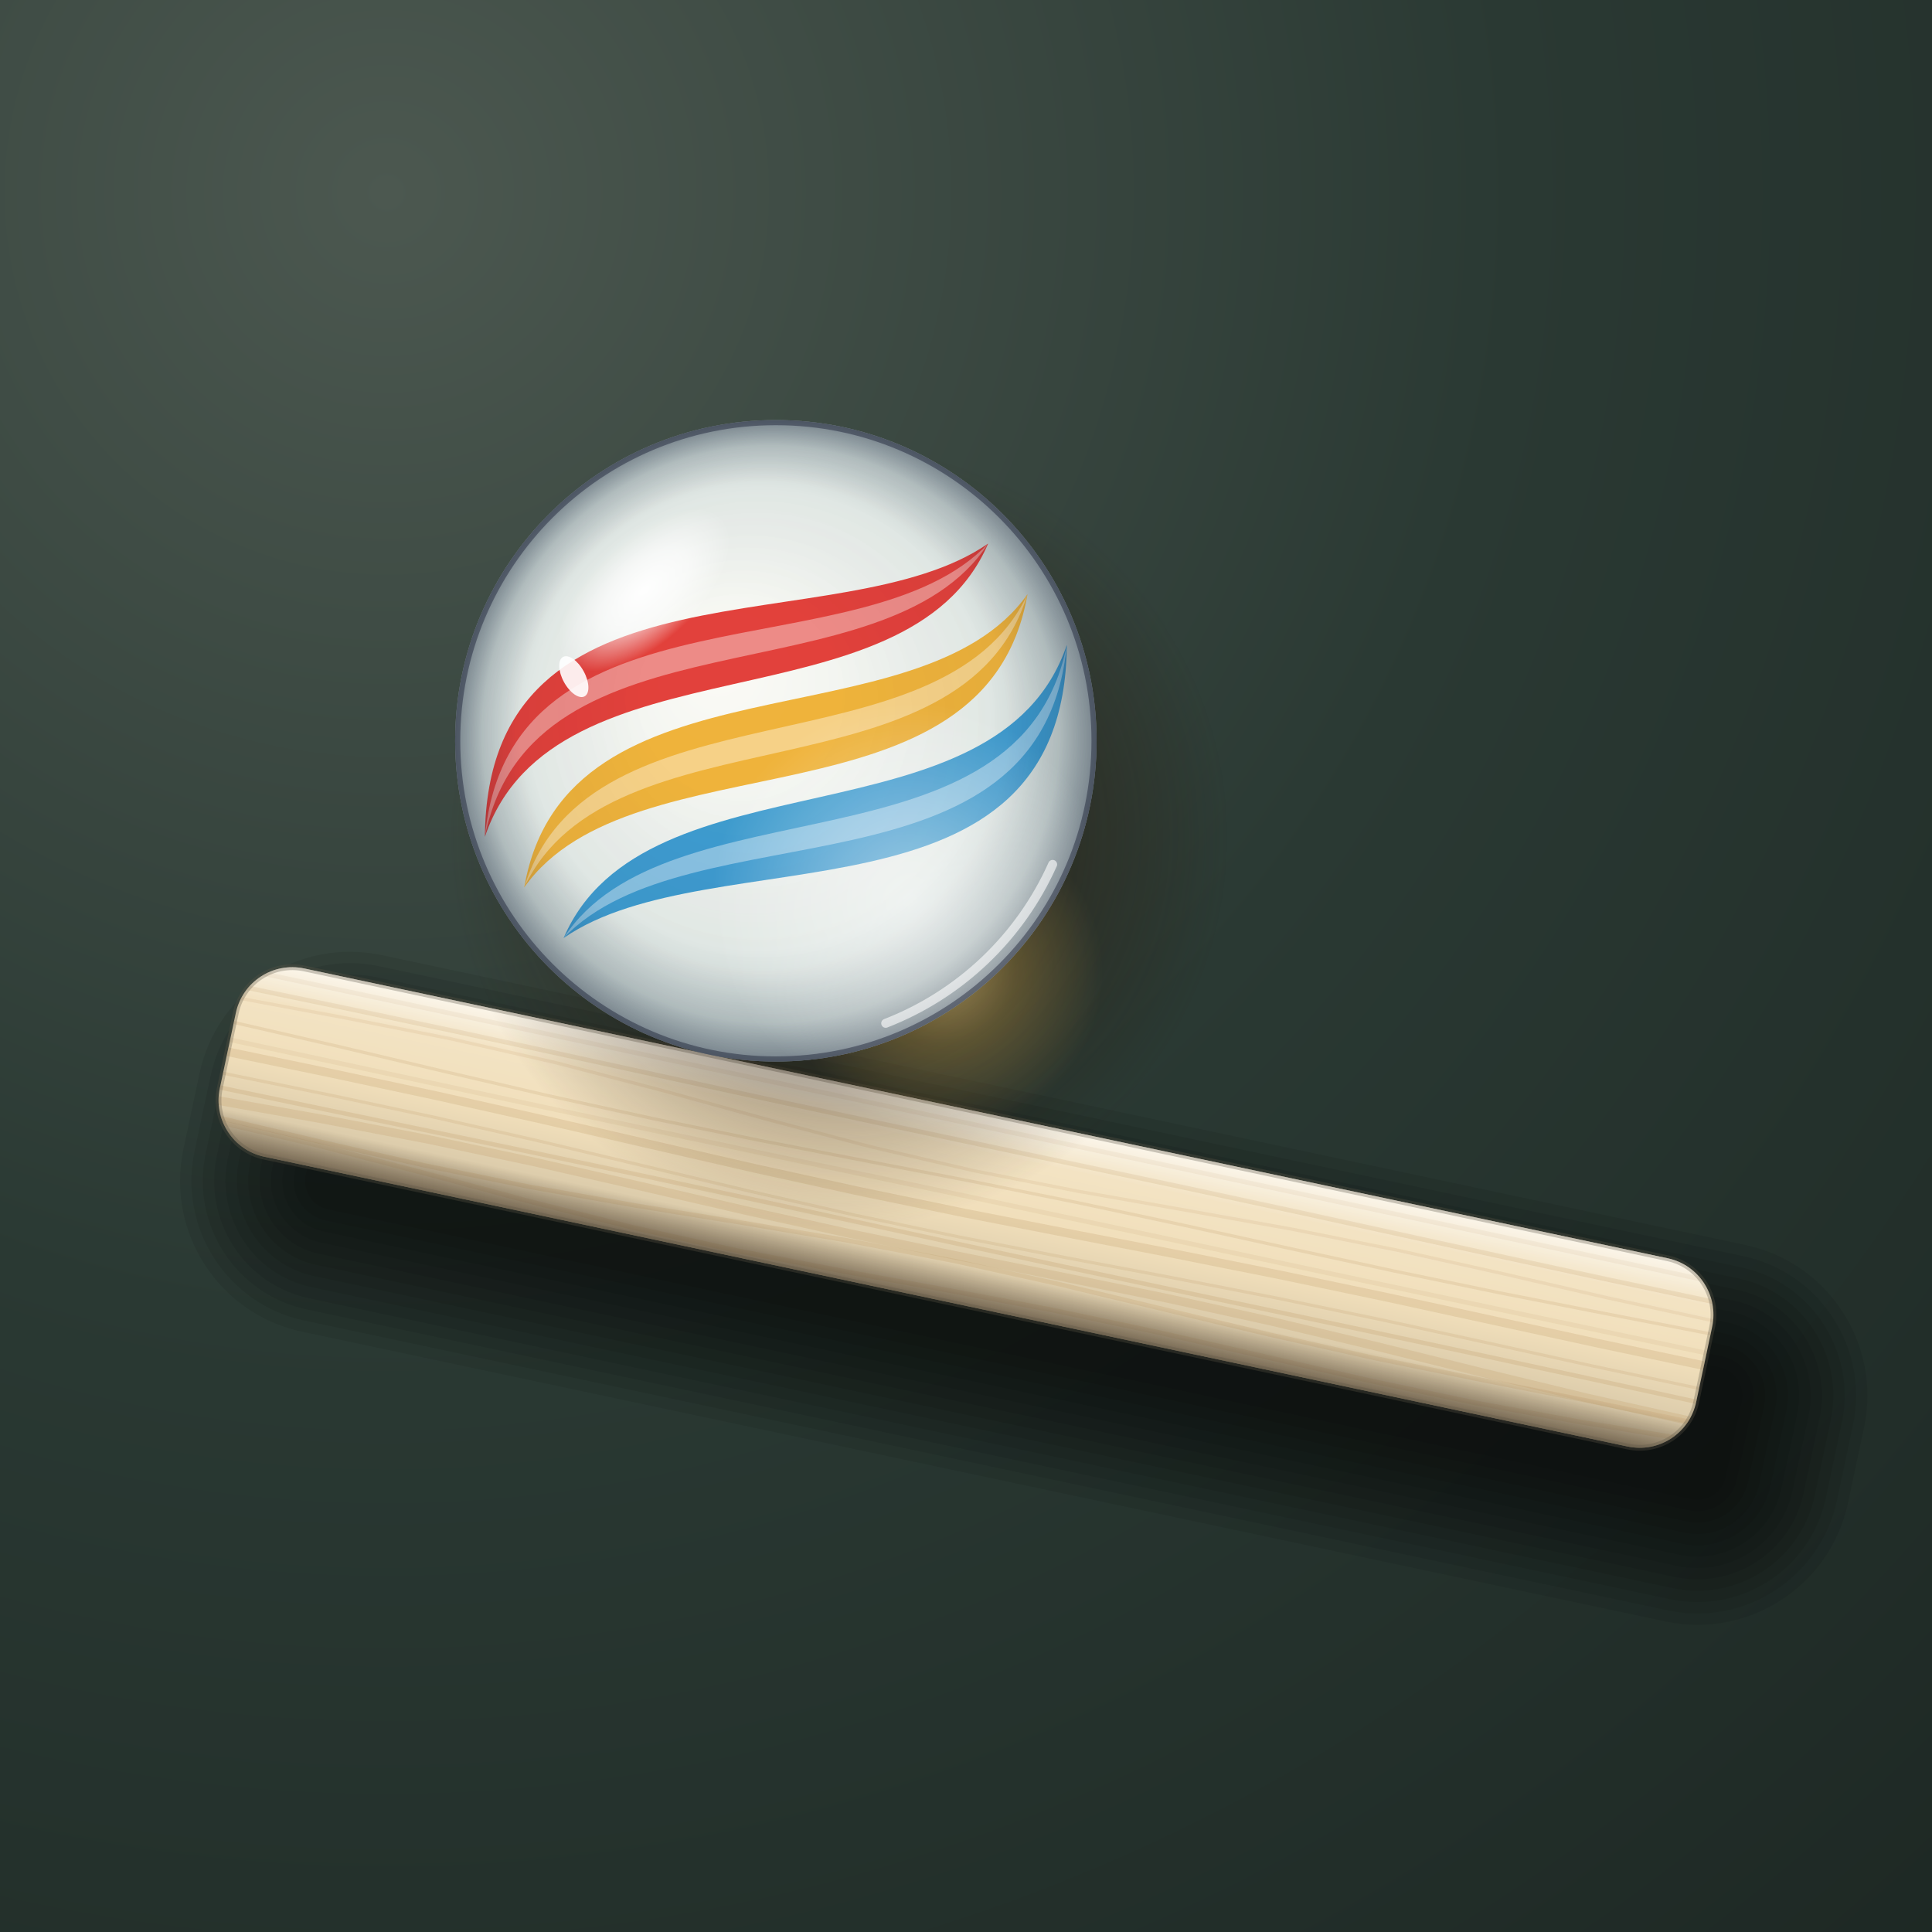
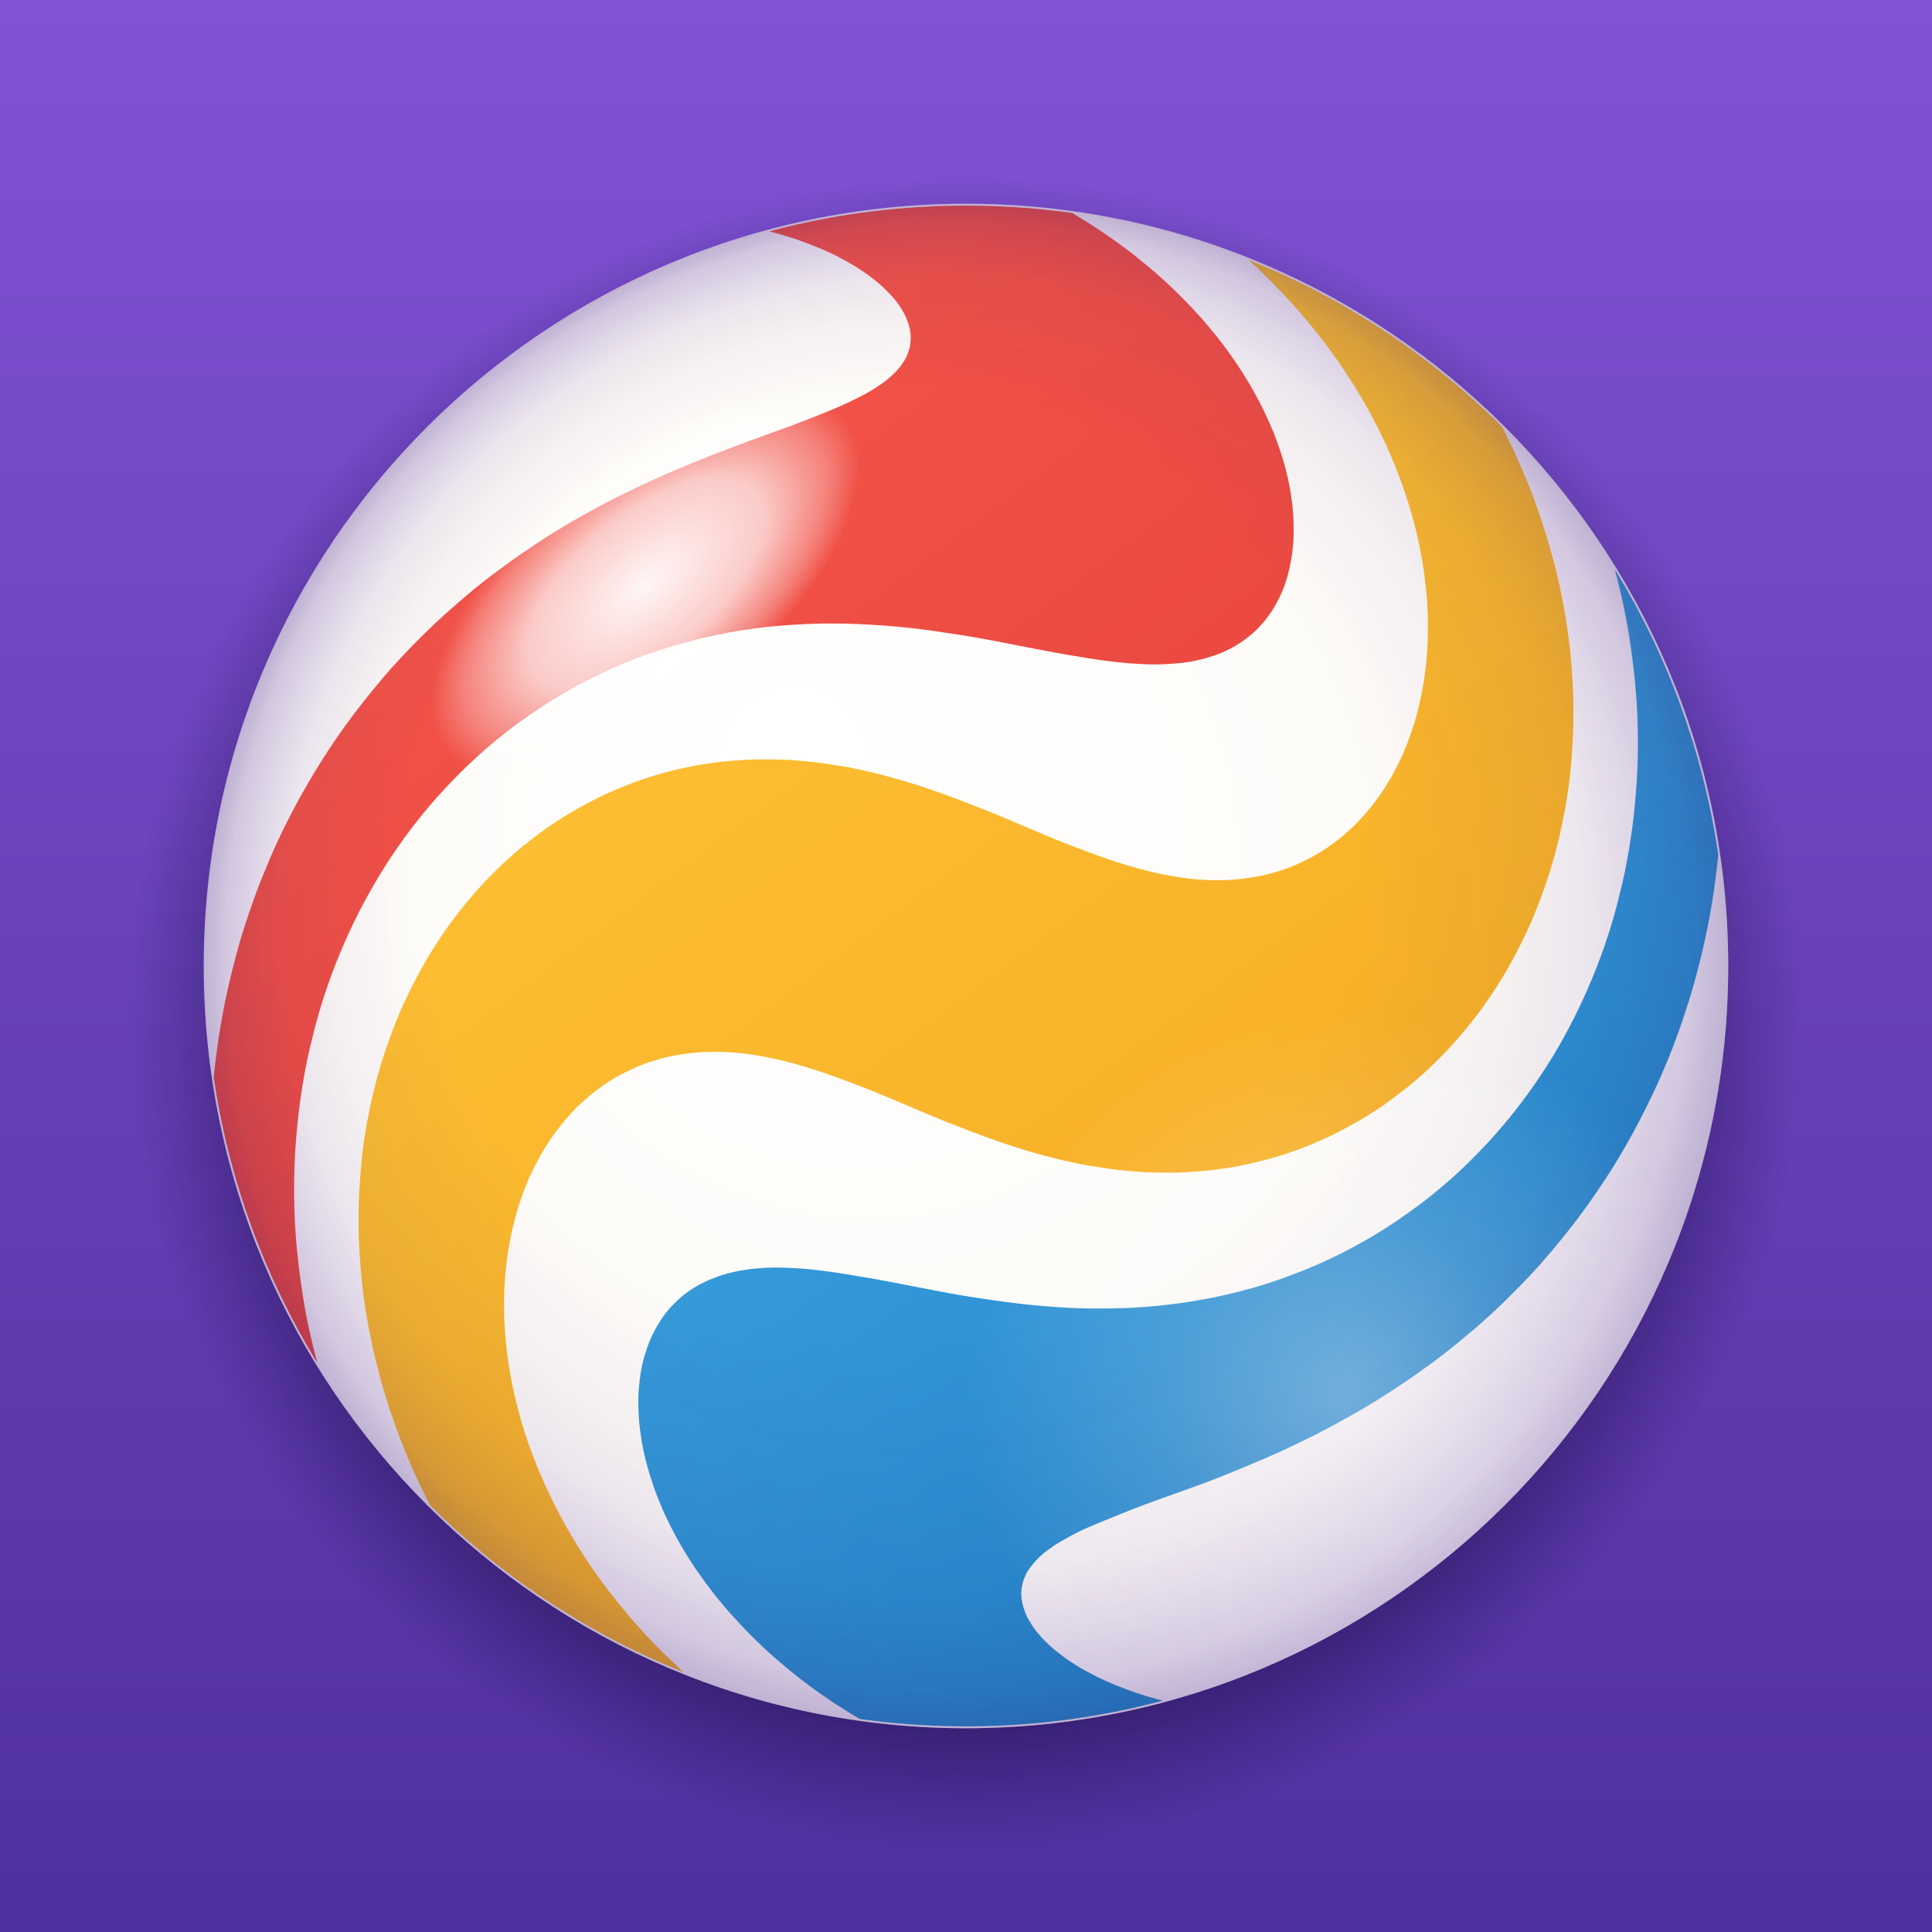
- <svg xmlns="http://www.w3.org/2000/svg" viewBox="0 0 1024 1024" width="1024" height="1024" role="img" aria-label="App-Icon">
+ <svg xmlns="http://www.w3.org/2000/svg" viewBox="0 0 1024 1024" width="1024" height="1024">
  <defs>
-     <radialGradient id="iphwand" gradientUnits="userSpaceOnUse" cx="205" cy="102" r="1330">
-       <stop offset="0" stop-color="#4C5850" />
-       <stop offset="0.45" stop-color="#2A3933" />
-       <stop offset="1" stop-color="#1C2622" />
+     <linearGradient id="grund" gradientUnits="userSpaceOnUse" x1="0" y1="0" x2="0" y2="1024">
+       <stop offset="0" stop-color="#8153D6" stop-opacity="1" />
+       <stop offset="1" stop-color="#50309F" stop-opacity="1" />
+     </linearGradient>
+     <radialGradient id="schatten" gradientUnits="userSpaceOnUse" cx="512" cy="538" r="444.4" fx="512" fy="538">
+       <stop offset="0" stop-color="#1B0B42" stop-opacity="0.5" />
+       <stop offset="0.84" stop-color="#1B0B42" stop-opacity="0.5" />
+       <stop offset="0.93" stop-color="#1B0B42" stop-opacity="0.2" />
+       <stop offset="1" stop-color="#1B0B42" stop-opacity="0" />
    </radialGradient>
-     <linearGradient id="iphpholz" gradientUnits="userSpaceOnUse" x1="0" y1="-51" x2="0" y2="51">
-       <stop offset="0" stop-color="#F4E6C9" />
-       <stop offset="0.5" stop-color="#F1DFBB" />
-       <stop offset="1" stop-color="#CFC0A1" />
+     <radialGradient id="kugel" gradientUnits="userSpaceOnUse" cx="512" cy="512" r="404" fx="411" fy="390.8">
+       <stop offset="0" stop-color="#FFFFFF" stop-opacity="1" />
+       <stop offset="0.78" stop-color="#FEFBF7" stop-opacity="1" />
+       <stop offset="1" stop-color="#F3EBF8" stop-opacity="1" />
+     </radialGradient>
+     <linearGradient id="rot" gradientUnits="userSpaceOnUse" x1="-242.4" y1="-323.2" x2="242.4" y2="323.2">
+       <stop offset="0" stop-color="#F4564B" stop-opacity="1" />
+       <stop offset="1" stop-color="#E13A34" stop-opacity="1" />
    </linearGradient>
-     <linearGradient id="iphphell" gradientUnits="userSpaceOnUse" x1="0" y1="-51" x2="0" y2="-30.6">
-       <stop offset="0" stop-color="#FFFFFF" stop-opacity="0.62" />
-       <stop offset="1" stop-color="#FFFFFF" stop-opacity="0" />
+     <clipPath id="rund-rot">
+       <circle cx="512" cy="512" r="403" />
+     </clipPath>
+     <linearGradient id="gelb" gradientUnits="userSpaceOnUse" x1="-242.4" y1="-323.2" x2="242.4" y2="323.2">
+       <stop offset="0" stop-color="#FFC53A" stop-opacity="1" />
+       <stop offset="1" stop-color="#F4A91F" stop-opacity="1" />
    </linearGradient>
-     <linearGradient id="iphptief" gradientUnits="userSpaceOnUse" x1="0" y1="30.6" x2="0" y2="51">
-       <stop offset="0" stop-color="#221408" stop-opacity="0" />
-       <stop offset="1" stop-color="#221408" stop-opacity="0.5" />
+     <clipPath id="rund-gelb">
+       <circle cx="512" cy="512" r="403" />
+     </clipPath>
+     <linearGradient id="blau" gradientUnits="userSpaceOnUse" x1="-242.4" y1="-323.2" x2="242.4" y2="323.2">
+       <stop offset="0" stop-color="#4FB2EA" stop-opacity="1" />
+       <stop offset="1" stop-color="#2287CC" stop-opacity="1" />
    </linearGradient>
-     <clipPath id="iphpplatte">
-       <rect x="-400" y="-51" width="800" height="102" rx="30.6" />
+     <clipPath id="rund-blau">
+       <circle cx="512" cy="512" r="403" />
    </clipPath>
-     <radialGradient id="iphmglas" gradientUnits="userSpaceOnUse" cx="0" cy="0" r="170" fx="-34" fy="-42.5">
-       <stop offset="0" stop-color="#FCFBF6" />
-       <stop offset="0.72" stop-color="#E8EEEA" />
-       <stop offset="1" stop-color="#BCCCCA" />
+     <radialGradient id="form" gradientUnits="userSpaceOnUse" cx="512" cy="512" r="404" fx="398.9" fy="374.6">
+       <stop offset="0" stop-color="#2E0F6B" stop-opacity="0" />
+       <stop offset="0.62" stop-color="#2E0F6B" stop-opacity="0" />
+       <stop offset="0.86" stop-color="#2E0F6B" stop-opacity="0.07" />
+       <stop offset="0.96" stop-color="#2E0F6B" stop-opacity="0.17" />
+       <stop offset="1" stop-color="#2E0F6B" stop-opacity="0.26" />
    </radialGradient>
-     <radialGradient id="iphmtiefe" gradientUnits="userSpaceOnUse" cx="0" cy="0" r="170" fx="-27.2" fy="-34">
-       <stop offset="0.3" stop-color="#0C122B" stop-opacity="0" />
-       <stop offset="0.76" stop-color="#0C122B" stop-opacity="0.04" />
-       <stop offset="0.9" stop-color="#0C122B" stop-opacity="0.15" />
-       <stop offset="1" stop-color="#0C122B" stop-opacity="0.39" />
-     </radialGradient>
-     <radialGradient id="iphmdurch" gradientUnits="userSpaceOnUse" cx="71.4" cy="85" r="105.4">
-       <stop offset="0" stop-color="#FFFFFF" stop-opacity="0.5" />
+     <radialGradient id="durch" gradientUnits="userSpaceOnUse" cx="714" cy="738.2" r="202" fx="714" fy="738.2">
+       <stop offset="0" stop-color="#FFFFFF" stop-opacity="0.34" />
+       <stop offset="0.5" stop-color="#FFFFFF" stop-opacity="0.14" />
      <stop offset="1" stop-color="#FFFFFF" stop-opacity="0" />
    </radialGradient>
-     <radialGradient id="iphmfenster" gradientUnits="userSpaceOnUse" cx="0" cy="0" r="56.1">
-       <stop offset="0" stop-color="#FFFFFF" stop-opacity="0.96" />
-       <stop offset="0.5" stop-color="#FFFFFF" stop-opacity="0.62" />
+     <radialGradient id="fenster" gradientUnits="userSpaceOnUse" cx="0" cy="0" r="137.4" fx="0" fy="0">
+       <stop offset="0" stop-color="#FFFFFF" stop-opacity="0.95" />
+       <stop offset="0.55" stop-color="#FFFFFF" stop-opacity="0.7" />
+       <stop offset="0.85" stop-color="#FFFFFF" stop-opacity="0.28" />
      <stop offset="1" stop-color="#FFFFFF" stop-opacity="0" />
    </radialGradient>
-     <clipPath id="iphmrund">
-       <circle r="170" />
-     </clipPath>
-     <radialGradient id="iphmschatten" gradientUnits="userSpaceOnUse" cx="445.23" cy="443.64" r="207.4">
-       <stop offset="0" stop-color="#281A0C" stop-opacity="0.5" />
-       <stop offset="0.45" stop-color="#281A0C" stop-opacity="0.5" />
-       <stop offset="1" stop-color="#281A0C" stop-opacity="0" />
-     </radialGradient>
-     <radialGradient id="iphmfleck" gradientUnits="userSpaceOnUse" cx="499.63" cy="515.04" r="85">
-       <stop offset="0" stop-color="#F4CC7B" stop-opacity="0.55" />
-       <stop offset="0.45" stop-color="#EEB034" stop-opacity="0.25" />
-       <stop offset="1" stop-color="#EEB034" stop-opacity="0" />
-     </radialGradient>
  </defs>
-   <rect width="1024" height="1024" fill="url(#iphwand)" />
-   <g transform="translate(542.6 682.84) rotate(12)">
-     <rect x="-384.7" y="-35.7" width="769.4" height="71.4" rx="15.3" fill="#060A08" fill-opacity="0.08" />
-     <rect x="-390.73" y="-41.73" width="781.45" height="83.45" rx="21.33" fill="#060A08" fill-opacity="0.08" />
-     <rect x="-396.75" y="-47.75" width="793.51" height="95.51" rx="27.35" fill="#060A08" fill-opacity="0.08" />
-     <rect x="-402.78" y="-53.78" width="805.56" height="107.56" rx="33.38" fill="#060A08" fill-opacity="0.08" />
-     <rect x="-408.81" y="-59.81" width="817.62" height="119.62" rx="39.41" fill="#060A08" fill-opacity="0.08" />
-     <rect x="-414.84" y="-65.84" width="829.67" height="131.67" rx="45.44" fill="#060A08" fill-opacity="0.08" />
-     <rect x="-420.86" y="-71.86" width="841.73" height="143.73" rx="51.46" fill="#060A08" fill-opacity="0.08" />
-     <rect x="-426.89" y="-77.89" width="853.78" height="155.78" rx="57.49" fill="#060A08" fill-opacity="0.08" />
-     <rect x="-432.92" y="-83.92" width="865.84" height="167.84" rx="63.52" fill="#060A08" fill-opacity="0.08" />
-     <rect x="-438.95" y="-89.95" width="877.89" height="179.89" rx="69.55" fill="#060A08" fill-opacity="0.08" />
-     <rect x="-444.97" y="-95.97" width="889.95" height="191.95" rx="75.57" fill="#060A08" fill-opacity="0.08" />
-     <rect x="-451" y="-102" width="902" height="204" rx="81.6" fill="#060A08" fill-opacity="0.08" />
+   <rect width="1024" height="1024" fill="url(#grund)" />
+   <circle cx="512" cy="538" r="444.4" fill="url(#schatten)" />
+   <circle cx="512" cy="512" r="404" fill="url(#kugel)" />
+   <g clip-path="url(#rund-rot)">
+     <path transform="translate(512 512)" d="M-16.5 -409.7C-25.1 -409.4 -33.8 -408.8 -42.4 -407.9C-50.9 -407 -59.3 -405.8 -67.7 -404.4C-76.4 -403 -85 -401.3 -93.6 -399.2C-101.8 -397.3 -109.9 -394.8 -118.1 -392.7C-113.9 -391.7 -109.6 -390.8 -105.4 -389.7C-102 -388.8 -98.7 -387.9 -95.4 -386.9C-92 -385.9 -88.7 -384.8 -85.4 -383.5C-82.2 -382.3 -79 -381.1 -75.8 -379.7C-72.9 -378.4 -70 -377.1 -67.2 -375.6C-64.4 -374.1 -61.6 -372.6 -58.8 -370.9C-56.4 -369.4 -54.1 -367.8 -51.8 -366.2C-49.5 -364.5 -47.3 -362.7 -45.2 -360.9C-43.3 -359.2 -41.5 -357.4 -39.8 -355.6C-38.1 -353.7 -36.5 -351.8 -35.1 -349.7C-33.9 -347.8 -32.7 -345.9 -31.8 -343.8C-31.1 -342.1 -30.4 -340.3 -30 -338.5C-29.6 -336.8 -29.3 -335 -29.3 -333.2C-29.3 -331.4 -29.5 -329.6 -29.8 -327.9C-30.3 -326.1 -30.9 -324.3 -31.7 -322.6C-32.6 -320.9 -33.6 -319.4 -34.7 -317.9C-36.2 -316 -37.9 -314.2 -39.7 -312.6C-41.6 -310.9 -43.6 -309.3 -45.7 -307.9C-48.2 -306.2 -50.8 -304.6 -53.4 -303.2C-56.5 -301.5 -59.6 -300 -62.8 -298.5C-68.8 -295.6 -74.9 -293.3 -81.1 -290.8C-95.3 -285.1 -109.9 -280.3 -124.2 -274.8C-131.1 -272.2 -138 -269.5 -144.8 -266.7C-151.9 -263.8 -159 -260.8 -166 -257.6C-172.5 -254.6 -179 -251.5 -185.4 -248.3C-191 -245.5 -196.5 -242.5 -201.9 -239.5C-207.3 -236.5 -212.6 -233.4 -217.8 -230.2C-223 -227 -228.1 -223.7 -233.1 -220.2C-237.9 -217 -242.6 -213.6 -247.2 -210.2C-253.3 -205.7 -259.2 -201.1 -264.9 -196.2C-270.5 -191.5 -276 -186.6 -281.4 -181.6C-286.8 -176.5 -292.1 -171.2 -297.3 -165.7C-302.3 -160.5 -307.1 -155.1 -311.7 -149.5C-316.5 -143.8 -321.1 -138 -325.5 -132.1C-329.8 -126.3 -334 -120.4 -337.9 -114.4C-342 -108.2 -345.9 -101.8 -349.6 -95.4C-353.3 -89 -356.8 -82.5 -360.1 -75.9C-363.3 -69.6 -366.3 -63.1 -369.1 -56.5C-371.8 -50.2 -374.4 -43.8 -376.8 -37.3C-379.2 -30.6 -381.5 -23.9 -383.6 -17.1C-385.7 -10.3 -387.5 -3.4 -389.2 3.5C-391 10.5 -392.5 17.6 -393.8 24.7C-395.2 31.7 -396.3 38.8 -397.2 45.9C-398.2 53.2 -398.9 60.4 -399.5 67.7C-400 74.6 -401.1 81.5 -400.4 88.3C-399.8 94.7 -397.5 100.9 -395.8 107.1C-394.1 113.5 -392.2 119.7 -390.2 126C-388.2 132.3 -386 138.6 -383.6 144.8C-381.3 151 -378.8 157.2 -376.2 163.2C-373.5 169.3 -370.7 175.4 -367.8 181.3C-364.9 187.3 -361.8 193.2 -358.5 199C-355.3 204.7 -352 210.4 -348.5 216C-345.1 221.5 -341.4 226.9 -337.9 232.3C-337.8 232.2 -337.6 232.1 -337.5 231.9C-339 227 -340.6 222.2 -342 217.2C-343.3 212.5 -344.6 207.8 -345.7 203.1C-347.5 195.9 -349.1 188.6 -350.4 181.3C-351.8 173.5 -352.9 165.7 -353.8 157.8C-354.8 149.7 -355.4 141.7 -355.8 133.6C-356.1 125.6 -356.2 117.5 -356 109.5C-355.8 101.4 -355.3 93.4 -354.5 85.4C-353.8 77.5 -352.7 69.6 -351.4 61.8C-350.1 53.9 -348.5 46 -346.5 38.3C-344.7 30.7 -342.6 23.3 -340.2 15.9C-337.7 8.3 -335 0.9 -331.9 -6.5C-328.9 -13.8 -325.6 -21 -322 -28.1C-318.5 -34.9 -314.8 -41.6 -310.8 -48.2C-306.8 -54.8 -302.5 -61.3 -297.9 -67.6C-293.5 -73.7 -288.8 -79.6 -283.9 -85.4C-279 -91.1 -273.8 -96.7 -268.4 -102.1C-263.2 -107.3 -257.7 -112.4 -252.1 -117.1C-247.6 -120.9 -243.1 -124.5 -238.4 -128C-233.6 -131.5 -228.7 -134.9 -223.7 -138.1C-218.8 -141.3 -213.7 -144.3 -208.6 -147.2C-203.5 -150 -198.3 -152.6 -193.1 -155.1C-187.7 -157.7 -182.2 -160.1 -176.6 -162.3C-171.2 -164.4 -165.7 -166.3 -160.1 -168.1C-154.5 -169.9 -148.8 -171.5 -143.1 -173C-137.4 -174.4 -131.7 -175.6 -126 -176.7C-119.5 -177.9 -113.1 -178.8 -106.6 -179.6C-100.1 -180.3 -93.6 -180.8 -87.1 -181.1C-80.5 -181.5 -73.8 -181.6 -67.1 -181.5C-60 -181.4 -53 -181.1 -45.9 -180.6C-39.6 -180.2 -33.3 -179.6 -27.1 -178.9C-20.2 -178.1 -13.3 -177 -6.5 -176C14 -173 34.3 -168.2 54.7 -164.8C60.8 -163.8 66.9 -162.7 73 -161.9C79.3 -161.1 85.5 -160.4 91.8 -160.1C97.1 -159.8 102.4 -159.7 107.7 -160.1C111.1 -160.3 114.4 -160.6 117.7 -161.1C120.9 -161.6 124.1 -162.3 127.2 -163.2C130 -164 132.7 -164.9 135.4 -166C138 -167.1 140.6 -168.4 143.1 -169.9C145.5 -171.3 147.9 -173 150.1 -174.8C152.2 -176.5 154.2 -178.3 156 -180.3C157.9 -182.4 159.7 -184.6 161.3 -187C162.9 -189.3 164.3 -191.7 165.6 -194.3C166.8 -196.6 167.8 -198.9 168.7 -201.3C169.6 -203.8 170.4 -206.4 171 -209C171.7 -211.7 172.2 -214.5 172.7 -217.2C173.1 -220.2 173.4 -223.1 173.6 -226.1C173.7 -229 173.7 -231.9 173.6 -234.9C173.6 -238 173.3 -241.2 173 -244.3C172.6 -247.5 172.1 -250.6 171.6 -253.7C171 -256.9 170.3 -260 169.5 -263.1C168.6 -266.4 167.7 -269.7 166.6 -272.9C165.5 -276.2 164.3 -279.4 163.1 -282.6C161.8 -285.8 160.4 -288.9 158.9 -292.1C157.4 -295.4 155.7 -298.7 153.9 -302C152.2 -305.2 150.4 -308.3 148.5 -311.4C146.5 -314.6 144.5 -317.7 142.4 -320.8C140.2 -324 137.9 -327.2 135.5 -330.3C133.2 -333.3 130.9 -336.2 128.4 -339.1C125.6 -342.5 122.6 -345.8 119.5 -349.1C116.5 -352.3 113.3 -355.5 110.1 -358.6C106.8 -361.8 103.4 -364.9 99.9 -367.9C96.3 -371 92.6 -374 88.9 -377C85.2 -379.8 81.5 -382.6 77.7 -385.3C73.8 -388 69.9 -390.7 65.9 -393.2C61.7 -395.9 57.5 -398.4 53.3 -400.9C49 -403.3 45 -406.6 40.3 -408C36.4 -409.1 32.3 -408.8 28.3 -409.1C23.2 -409.5 18.1 -409.7 13 -409.9C8 -410 3.1 -410.1 -1.8 -410.1C-6.7 -410 -11.6 -409.9 -16.5 -409.7Z" fill="url(#rot)" />
  </g>
-   <g transform="translate(512 640) rotate(12)">
-     <rect x="-400" y="-51" width="800" height="102" rx="30.6" fill="url(#iphpholz)" />
-     <g clip-path="url(#iphpplatte)">
-       <path d="M-400 -43.82L-342.86 -43.84L-285.71 -43.83L-228.57 -43.81L-171.43 -43.8L-114.29 -43.81L-57.14 -43.86L0 -43.92L57.14 -43.97L114.29 -43.99L171.43 -43.97L228.57 -43.92L285.71 -43.88L342.86 -43.85L400 -43.85" fill="none" stroke="#C29F6E" stroke-opacity="0.21" stroke-width="2.47" stroke-linecap="round" />
-       <path d="M-400 -34.71L-342.86 -35.01L-285.71 -35.07L-228.57 -34.89L-171.43 -34.58L-114.29 -34.32L-57.14 -34.21L0 -34.26L57.14 -34.37L114.29 -34.39L171.43 -34.22L228.57 -33.9L285.71 -33.56L342.86 -33.39L400 -33.46" fill="none" stroke="#C29F6E" stroke-opacity="0.23" stroke-width="2.45" stroke-linecap="round" />
-       <path d="M-400 -28.43L-342.86 -29.89L-285.71 -30.7L-228.57 -29.86L-171.43 -27.27L-114.29 -23.85L-57.14 -21.02L0 -19.93L57.14 -20.79L114.29 -22.82L171.43 -24.69L228.57 -25.41L285.71 -24.86L342.86 -23.85L400 -23.6" fill="none" stroke="#C29F6E" stroke-opacity="0.15" stroke-width="1.75" stroke-linecap="round" />
-       <path d="M-400 -15.27L-342.86 -14.33L-285.71 -13.04L-228.57 -11.95L-171.43 -11.58L-114.29 -12.07L-57.14 -13.13L0 -14.21L57.14 -14.82L114.29 -14.81L171.43 -14.45L228.57 -14.24L285.71 -14.56L342.86 -15.45L400 -16.53" fill="none" stroke="#C29F6E" stroke-opacity="0.21" stroke-width="1.69" stroke-linecap="round" />
-       <path d="M-400 -5.87L-342.86 -5.76L-285.71 -5.63L-228.57 -5.54L-171.43 -5.55L-114.29 -5.66L-57.14 -5.81L0 -5.93L57.14 -5.99L114.29 -5.97L171.43 -5.92L228.57 -5.9L285.71 -5.94L342.86 -6.03L400 -6.12" fill="none" stroke="#C29F6E" stroke-opacity="0.13" stroke-width="2.47" stroke-linecap="round" />
-       <path d="M-400 0.63L-342.86 0.34L-285.71 0.42L-228.57 1.05L-171.43 2.06L-114.29 2.99L-57.14 3.38L0 3.03L57.14 2.09L114.29 1.04L171.43 0.33L228.57 0.18L285.71 0.46L342.86 0.75L400 0.67" fill="none" stroke="#C29F6E" stroke-opacity="0.26" stroke-width="4.59" stroke-linecap="round" />
-       <path d="M-400 12.26L-342.86 11.8L-285.71 11.8L-228.57 12.57L-171.43 13.95L-114.29 15.38L-57.14 16.19L0 16.02L57.14 15L114.29 13.68L171.43 12.7L228.57 12.42L285.71 12.72L342.86 13.11L400 13.03" fill="none" stroke="#C29F6E" stroke-opacity="0.21" stroke-width="1.65" stroke-linecap="round" />
-       <path d="M-400 19.98L-342.86 19.77L-285.71 19.48L-228.57 19.23L-171.43 19.14L-114.29 19.25L-57.14 19.49L0 19.73L57.14 19.86L114.29 19.86L171.43 19.78L228.57 19.73L285.71 19.81L342.86 20.01L400 20.25" fill="none" stroke="#C29F6E" stroke-opacity="0.26" stroke-width="2.3" stroke-linecap="round" />
-       <path d="M-400 26.98L-342.86 25.07L-285.71 23.95L-228.57 23.96L-171.43 24.81L-114.29 25.82L-57.14 26.31L0 26.04L57.14 25.35L114.29 24.91L171.43 25.35L228.57 26.76L285.71 28.68L342.86 30.29L400 30.89" fill="none" stroke="#C29F6E" stroke-opacity="0.26" stroke-width="4.59" stroke-linecap="round" />
-       <path d="M-400 35.73L-342.86 37.03L-285.71 37.86L-228.57 37.37L-171.43 35.38L-114.29 32.58L-57.14 30.12L0 29L57.14 29.48L114.29 30.97L171.43 32.44L228.57 33.02L285.71 32.55L342.86 31.66L400 31.33" fill="none" stroke="#C29F6E" stroke-opacity="0.26" stroke-width="2.37" stroke-linecap="round" />
-       <path d="M-400 37.96L-342.86 39.16L-285.71 41.79L-228.57 44.84L-171.43 47.04L-114.29 47.59L-57.14 46.56L0 44.87L57.14 43.63L114.29 43.54L171.43 44.39L228.57 45.26L285.71 45.13L342.86 43.48L400 40.75" fill="none" stroke="#C29F6E" stroke-opacity="0.21" stroke-width="2.54" stroke-linecap="round" />
-       <rect x="-400" y="-51" width="800" height="20.4" fill="url(#iphphell)" />
-       <rect x="-400" y="30.6" width="800" height="20.4" fill="url(#iphptief)" />
-     </g>
-     <rect x="-400" y="-51" width="800" height="102" rx="30.6" fill="none" stroke="#5C5547" stroke-opacity="0.32" stroke-width="3.06" />
+   <g clip-path="url(#rund-gelb)">
+     <path transform="translate(512 512)" d="M135.4 -386.9C142.2 -380.7 149.3 -374.9 155.9 -368.5C161.6 -363 167.2 -357.3 172.5 -351.4C178 -345.4 183.3 -339.1 188.3 -332.6C193.3 -326.1 198.1 -319.5 202.5 -312.6C204.8 -309.2 206.9 -305.7 209 -302.2C211 -298.8 213 -295.3 214.9 -291.8C216.7 -288.3 218.5 -284.9 220.2 -281.4C222 -277.7 223.7 -274 225.3 -270.2C226.8 -266.7 228.2 -263.1 229.6 -259.5C231 -255.8 232.3 -252.1 233.5 -248.4C234.6 -244.9 235.7 -241.4 236.7 -237.8C237.7 -234.1 238.6 -230.4 239.5 -226.6C240.3 -222.9 241 -219.2 241.7 -215.5C242.3 -211.7 242.9 -208 243.3 -204.3C243.8 -200.6 244.1 -196.8 244.4 -193.1C244.6 -189.6 244.8 -186 244.8 -182.5C244.9 -179 244.8 -175.4 244.7 -171.9C244.6 -168.4 244.3 -164.8 244 -161.3C243.6 -157.8 243.2 -154.2 242.6 -150.7C242.1 -147.4 241.5 -144 240.7 -140.7C240 -137.3 239.1 -134 238.2 -130.7C237.3 -127.5 236.2 -124.4 235.1 -121.3C234 -118.1 232.7 -115 231.4 -111.9C230.1 -109.1 228.7 -106.2 227.2 -103.5C225.8 -100.7 224.2 -98 222.5 -95.3C220.9 -92.7 219.1 -90.1 217.2 -87.6C215.4 -85.2 213.6 -82.9 211.6 -80.6C209.6 -78.4 207.6 -76.2 205.5 -74.1C202.8 -71.6 200.1 -69.2 197.2 -66.9C194.2 -64.6 191.1 -62.4 187.8 -60.3C184.6 -58.4 181.2 -56.6 177.8 -55C174.5 -53.4 171.2 -52.1 167.8 -50.9C164.3 -49.8 160.8 -48.8 157.2 -48C153.5 -47.2 149.7 -46.6 146 -46.2C142.1 -45.7 138.2 -45.5 134.2 -45.5C130.3 -45.4 126.4 -45.6 122.4 -45.9C119.1 -46.2 115.8 -46.6 112.4 -47.1C108.9 -47.7 105.4 -48.3 101.8 -49.1C98.3 -49.9 94.8 -50.7 91.2 -51.7C87.3 -52.8 83.4 -54 79.5 -55.2C71.9 -57.7 64.5 -60.5 57.1 -63.3C41 -69.4 25.4 -76.7 9.4 -83C2.4 -85.7 -4.6 -88.5 -11.8 -91.1C-19.4 -93.8 -27 -96.4 -34.7 -98.6C-41.7 -100.6 -48.8 -102.5 -55.9 -104C-60 -104.9 -64.1 -105.7 -68.3 -106.3C-72.4 -107 -76.5 -107.6 -80.6 -108.1C-84.8 -108.5 -88.9 -108.9 -93 -109.2C-96.9 -109.4 -100.9 -109.5 -104.8 -109.5C-108.7 -109.6 -112.6 -109.5 -116.6 -109.3C-120.5 -109.1 -124.4 -108.8 -128.3 -108.4C-132.3 -108 -136.2 -107.4 -140.1 -106.8C-143.9 -106.2 -147.6 -105.4 -151.3 -104.6C-155.6 -103.6 -160 -102.5 -164.2 -101.2C-168.4 -100 -172.5 -98.6 -176.6 -97.1C-180.8 -95.5 -184.9 -93.8 -189 -92C-193.2 -90.1 -197.3 -88.1 -201.3 -85.9C-205.3 -83.8 -209.3 -81.5 -213.1 -79.1C-216.9 -76.8 -220.6 -74.3 -224.3 -71.6C-227.9 -69 -231.4 -66.3 -234.9 -63.5C-238.5 -60.5 -242.1 -57.4 -245.5 -54.2C-249 -50.9 -252.3 -47.6 -255.5 -44.2C-258.7 -40.7 -261.8 -37.2 -264.8 -33.6C-267.8 -29.9 -270.7 -26.2 -273.5 -22.4C-276.2 -18.6 -278.9 -14.7 -281.4 -10.8C-284 -6.7 -286.5 -2.5 -288.9 1.8C-291.2 6 -293.4 10.2 -295.5 14.6C-297.6 18.9 -299.6 23.2 -301.4 27.7C-303.2 32.1 -304.9 36.6 -306.5 41.2C-308.2 45.9 -309.7 50.6 -311 55.3C-312.4 60 -313.6 64.7 -314.7 69.5C-315.8 74.3 -316.8 79.3 -317.7 84.2C-318.5 89.1 -319.3 94 -319.9 98.9C-320.4 103.8 -320.9 108.7 -321.2 113.6C-321.6 118.7 -321.8 123.8 -321.9 128.9C-322 134 -322 139.1 -321.8 144.2C-321.6 149.3 -321.3 154.4 -320.9 159.5C-320.5 164.6 -319.9 169.8 -319.3 174.8C-318.6 180 -317.8 185.1 -316.9 190.1C-315.9 195.3 -314.9 200.4 -313.7 205.5C-312.5 210.6 -311.2 215.7 -309.8 220.8C-308.3 225.9 -306.8 231 -305.1 236.1C-303.4 241 -301.7 245.9 -299.8 250.8C-297.9 255.7 -295.9 260.6 -293.8 265.5C-291.6 270.5 -289.3 275.4 -286.9 280.2C-284.7 284.8 -282.3 289.3 -279.9 293.8C-277.6 297.9 -275.6 302.3 -272.7 306.1C-268.1 312.1 -261.4 316 -255.5 320.7C-249.4 325.6 -243.1 330.3 -236.7 334.9C-229 340.3 -221.1 345.5 -213.1 350.3C-209 352.8 -204.9 355.2 -200.7 357.6C-196.6 359.9 -192.3 362.2 -188.1 364.4C-179.7 368.7 -171.1 372.8 -162.5 376.5C-153.8 380.3 -145.4 387.7 -136 386.9C-135.7 386.8 -135.4 386.8 -135.2 386.8C-139.1 383.4 -143.1 380.2 -147 376.8C-150.8 373.3 -154.6 369.8 -158.3 366.2C-163.8 360.9 -169.1 355.4 -174.1 349.7C-179.5 343.6 -184.7 337.3 -189.7 330.8C-194.5 324.5 -199 318.1 -203.3 311.4C-207.6 304.7 -211.6 297.8 -215.4 290.8C-217.2 287.3 -219 283.8 -220.7 280.2C-222.4 276.7 -224 273.2 -225.5 269.6C-227 266.1 -228.4 262.6 -229.8 259C-231.1 255.3 -232.5 251.6 -233.7 247.8C-234.8 244.3 -235.9 240.8 -236.8 237.2C-237.8 233.5 -238.8 229.8 -239.6 226.1C-240.4 222.3 -241.2 218.6 -241.8 214.9C-242.4 211.2 -243 207.4 -243.4 203.7C-243.8 200 -244.2 196.2 -244.4 192.5C-244.7 189 -244.8 185.4 -244.8 181.9C-244.9 178.4 -244.8 174.8 -244.7 171.3C-244.5 167.8 -244.3 164.2 -243.9 160.7C-243.6 157.2 -243.1 153.6 -242.5 150.1C-242 146.8 -241.3 143.4 -240.6 140.1C-239.8 136.7 -239 133.4 -238 130.1C-237.1 126.9 -236 123.8 -234.9 120.7C-233.8 117.7 -232.6 114.8 -231.4 111.9C-230.1 109.1 -228.7 106.2 -227.2 103.5C-225.8 100.7 -224.2 98 -222.5 95.3C-220.9 92.7 -219.1 90.1 -217.2 87.6C-215.4 85.2 -213.6 82.9 -211.6 80.6C-209.6 78.4 -207.6 76.2 -205.5 74.1C-202.8 71.6 -200.1 69.2 -197.2 66.9C-194.2 64.6 -191.1 62.4 -187.8 60.3C-184.6 58.4 -181.2 56.6 -177.8 55C-174.5 53.4 -171.2 52.1 -167.8 50.9C-164.3 49.8 -160.8 48.8 -157.2 48C-153.5 47.2 -149.7 46.6 -146 46.2C-142.1 45.7 -138.2 45.5 -134.2 45.5C-130.3 45.4 -126.4 45.6 -122.4 45.9C-119.1 46.2 -115.8 46.6 -112.4 47.1C-108.9 47.7 -105.4 48.3 -101.8 49.1C-98.3 49.9 -94.8 50.7 -91.2 51.7C-87.3 52.8 -83.4 54 -79.5 55.2C-71.9 57.7 -64.5 60.5 -57.1 63.3C-41 69.4 -25.4 76.7 -9.4 83C-2.4 85.7 4.6 88.5 11.8 91.1C19.4 93.8 27 96.4 34.7 98.6C41.7 100.6 48.8 102.5 55.9 104C60 104.9 64.1 105.7 68.3 106.3C72.4 107 76.5 107.6 80.6 108.1C84.8 108.5 88.9 108.9 93 109.2C96.9 109.4 100.9 109.5 104.8 109.5C108.7 109.6 112.6 109.5 116.6 109.3C120.5 109.1 124.4 108.8 128.3 108.4C132.3 108 136.2 107.4 140.1 106.8C143.9 106.2 147.6 105.4 151.3 104.6C155.6 103.6 160 102.5 164.2 101.2C168.4 100 172.5 98.6 176.6 97.1C180.8 95.5 184.9 93.8 189 92C193.2 90.1 197.3 88.1 201.3 85.9C205.3 83.8 209.3 81.5 213.1 79.1C216.9 76.8 220.6 74.3 224.3 71.6C227.9 69 231.4 66.3 234.9 63.5C238.5 60.5 242.1 57.4 245.5 54.2C249 50.9 252.3 47.6 255.5 44.2C258.7 40.7 261.8 37.2 264.8 33.6C267.8 29.9 270.7 26.2 273.5 22.4C276.2 18.6 278.9 14.7 281.4 10.8C284 6.7 286.5 2.5 288.9 -1.8C291.2 -6 293.4 -10.2 295.5 -14.6C297.6 -18.9 299.6 -23.2 301.4 -27.7C303.2 -32.1 304.9 -36.6 306.5 -41.2C308.2 -45.9 309.7 -50.6 311 -55.3C312.4 -60 313.6 -64.7 314.7 -69.5C315.8 -74.3 316.8 -79.3 317.7 -84.2C318.5 -89.1 319.3 -94 319.9 -98.9C320.4 -103.8 320.9 -108.7 321.2 -113.6C321.6 -118.7 321.8 -123.8 321.9 -128.9C322 -134 322 -139.1 321.8 -144.2C321.6 -149.3 321.3 -154.4 320.9 -159.5C320.5 -164.8 319.9 -170.1 319.2 -175.4C318.5 -180.5 317.7 -185.7 316.8 -190.7C315.8 -195.9 314.8 -201 313.6 -206C312.4 -211.1 311.1 -216.2 309.6 -221.2C308.2 -226.4 306.6 -231.4 304.9 -236.5C303.3 -241.5 301.5 -246.4 299.6 -251.4C297.7 -256.3 295.6 -261.2 293.5 -266.1C291.3 -271 289 -276 286.6 -280.8C284.4 -285.4 282 -289.9 279.6 -294.3C277.4 -298.3 275.5 -302.5 272.7 -306.1C268 -312.3 261 -316.4 254.9 -321.2C248.6 -326.2 242.1 -331.1 235.5 -335.7C231.6 -338.4 227.7 -341.1 223.7 -343.7C219.6 -346.3 215.5 -348.9 211.3 -351.4C203.3 -356.3 195 -360.8 186.6 -365.1C182.3 -367.3 178 -369.4 173.7 -371.5C169.2 -373.6 164.7 -375.6 160.1 -377.5C155.3 -379.6 150.4 -381.6 145.4 -383.4C142.1 -384.6 138.7 -385.7 135.4 -386.9Z" fill="url(#gelb)" />
  </g>
-   <circle cx="445.23" cy="443.64" r="207.4" fill="url(#iphmschatten)" />
-   <circle cx="499.63" cy="515.04" r="85" fill="url(#iphmfleck)" style="mix-blend-mode:screen" />
-   <g transform="translate(411.23 392.64)">
-     <g clip-path="url(#iphmrund)">
-       <circle r="170" fill="url(#iphmglas)" />
-       <g transform="rotate(-37.82)">
-         <path d="M-153 -54.4C-57.8 -175.1 57.8 -18.7 153 -13.6C57.8 39.1 -57.8 -117.3 -153 -54.4Z" fill="#E13A34" fill-opacity="0.96" />
-         <path d="M-153 -54.4C-57.8 -155.45 57.8 0.95 153 -13.6C57.8 19.45 -57.8 -136.95 -153 -54.4Z" fill="#F09D9A" fill-opacity="0.8" />
-         <path d="M-153 -20.4C-57.8 -107.1 57.8 49.3 153 20.4C57.8 107.1 -57.8 -49.3 -153 -20.4Z" fill="#EEB034" fill-opacity="0.96" />
-         <path d="M-153 -20.4C-57.8 -87.45 57.8 68.95 153 20.4C57.8 87.45 -57.8 -68.95 -153 -20.4Z" fill="#F7D89A" fill-opacity="0.8" />
-         <path d="M-153 13.6C-57.8 -39.1 57.8 117.3 153 54.4C57.8 175.1 -57.8 18.7 -153 13.6Z" fill="#3898CE" fill-opacity="0.96" />
-         <path d="M-153 13.6C-57.8 -19.45 57.8 136.95 153 54.4C57.8 155.45 -57.8 -0.95 -153 13.6Z" fill="#9CCCE7" fill-opacity="0.8" />
-       </g>
-       <circle r="170" fill="url(#iphmtiefe)" />
-       <circle r="170" fill="url(#iphmdurch)" />
-       <g transform="translate(-69.7 -79.9) rotate(-42.4) scale(1 0.5)">
-         <circle r="56.1" fill="url(#iphmfenster)" />
-       </g>
-       <ellipse cx="-107.1" cy="-34" rx="5.95" ry="11.9" transform="rotate(-28.65 -107.1 -34)" fill="#FFFFFF" fill-opacity="0.9" />
-     </g>
-     <circle r="168.64" fill="none" stroke="#12162C" stroke-opacity="0.42" stroke-width="2.72" />
-     <path d="M146.69 65.51A160.65 160.65 0 0 1 58.21 149.73" fill="none" stroke="#FFFFFF" stroke-opacity="0.6" stroke-width="4.76" stroke-linecap="round" />
+   <g clip-path="url(#rund-blau)">
+     <path transform="translate(512 512)" d="M337.9 -232.3C337.8 -232.2 337.6 -232.1 337.5 -231.9C339 -227 340.6 -222.2 342 -217.2C343.3 -212.5 344.6 -207.8 345.7 -203.1C347.5 -195.9 349.1 -188.6 350.4 -181.3C351.8 -173.5 352.9 -165.7 353.8 -157.8C354.8 -149.7 355.4 -141.7 355.8 -133.6C356.1 -125.6 356.2 -117.5 356 -109.5C355.8 -101.4 355.3 -93.4 354.5 -85.4C353.8 -77.5 352.7 -69.6 351.4 -61.8C350.1 -53.9 348.5 -46 346.5 -38.3C344.7 -30.7 342.6 -23.3 340.2 -15.9C337.7 -8.3 335 -0.9 331.9 6.5C328.9 13.8 325.6 21 322 28.1C318.5 35 314.8 41.7 310.8 48.3C306.7 54.9 302.4 61.4 297.9 67.6C293.4 73.8 288.7 79.8 283.7 85.6C278.8 91.4 273.5 97 268.1 102.4C262.7 107.8 257.2 112.9 251.4 117.7C246.8 121.6 242.1 125.3 237.2 128.8C232.4 132.3 227.5 135.7 222.5 138.9C217.5 142.1 212.4 145.1 207.2 147.9C202 150.8 196.6 153.5 191.2 156C185.8 158.5 180.4 160.8 174.8 162.9C169.2 165.1 163.5 167.1 157.8 168.9C151.9 170.7 146 172.3 140.1 173.7C134.3 175.1 128.4 176.3 122.4 177.3C116.2 178.4 109.9 179.2 103.6 179.9C97.2 180.6 90.7 181 84.2 181.3C77.7 181.5 71.2 181.6 64.8 181.5C57.9 181.4 51 181 44.2 180.5C37.9 180 31.6 179.4 25.3 178.6C18.6 177.8 12 176.8 5.3 175.8C-14.6 172.8 -34.3 168.2 -54.2 164.9C-60.2 163.9 -66.3 162.8 -72.4 162C-78.3 161.2 -84.2 160.5 -90.1 160.2C-95.2 159.9 -100.3 159.7 -105.4 159.9C-108.5 160.1 -111.7 160.3 -114.8 160.7C-117.8 161.1 -120.7 161.6 -123.6 162.3C-126.4 162.9 -129.2 163.7 -131.9 164.7C-134.4 165.6 -136.8 166.6 -139.2 167.8C-141.6 168.9 -143.8 170.3 -146 171.7C-148.2 173.2 -150.3 174.8 -152.3 176.6C-154.2 178.4 -156.1 180.3 -157.8 182.3C-159.4 184.2 -160.9 186.3 -162.2 188.4C-164.3 191.5 -166 194.9 -167.5 198.4C-169 202 -170.2 205.8 -171.2 209.6C-172.2 213.6 -172.8 217.8 -173.2 221.9C-173.7 226.2 -173.8 230.6 -173.6 234.9C-173.5 239.4 -173.1 243.9 -172.4 248.4C-171.8 253.2 -170.8 257.9 -169.6 262.6C-168.4 267.3 -166.9 272 -165.3 276.7C-163.5 281.7 -161.5 286.6 -159.3 291.4C-157 296.2 -154.6 300.9 -152 305.5C-149.2 310.4 -146.3 315.1 -143.2 319.7C-140 324.3 -136.7 328.8 -133.3 333.2C-129.7 337.6 -126.1 342 -122.2 346.1C-118.4 350.4 -114.3 354.5 -110.2 358.5C-106 362.6 -101.6 366.5 -97.1 370.3C-92.5 374.2 -87.8 377.9 -83 381.5C-78 385.2 -72.9 388.7 -67.7 392.1C-63.3 394.9 -58.8 397.7 -54.3 400.3C-49.7 403 -45.3 406.4 -40.3 408C-34.4 409.8 -28 409.1 -21.8 409.5C-14.9 409.9 -8 410 -1.2 410.1C3.9 410.1 9 410 14.1 409.8C19.2 409.6 24.3 409.4 29.4 409C34.5 408.6 39.6 408.2 44.7 407.6C49.7 407.1 54.6 406.4 59.5 405.7C64.6 405 69.7 404.1 74.8 403.2C79.7 402.3 84.6 401.3 89.5 400.2C94.4 399.1 99.3 397.9 104.2 396.6C108.9 395.4 113.5 394 118.1 392.7C113.9 391.7 109.6 390.8 105.4 389.7C102 388.8 98.7 387.9 95.4 386.9C92 385.9 88.7 384.8 85.4 383.5C82.2 382.3 79 381.1 75.8 379.7C72.9 378.4 70 377.1 67.2 375.6C64.4 374.1 61.5 372.6 58.8 370.9C56.1 369.2 53.5 367.5 51 365.6C48.8 363.9 46.6 362.2 44.5 360.3C42.7 358.6 40.9 356.9 39.3 355C37.6 353.1 36.1 351.2 34.8 349.1C33.6 347.2 32.4 345.3 31.6 343.2C30.9 341.5 30.3 339.7 29.9 337.9C29.5 336.2 29.3 334.4 29.3 332.6C29.3 330.8 29.6 329 30 327.3C30.4 325.5 31.2 323.7 32 322C32.9 320.3 34 318.8 35.2 317.3C36.5 315.7 37.9 314.2 39.4 312.8C41.1 311.2 43 309.8 44.9 308.5C46.9 307 49.1 305.6 51.3 304.4C53.8 302.9 56.5 301.5 59.1 300.2C65.7 296.9 72.7 294.3 79.6 291.4C99.3 283.2 119.8 277 139.5 268.9C148.8 265.1 158.1 261.2 167.2 257.1C172.9 254.4 178.6 251.7 184.3 248.9C189.8 246.1 195.3 243.2 200.7 240.1C206.1 237.2 211.4 234.1 216.6 230.9C221.8 227.7 226.9 224.4 231.9 221C237.3 217.4 242.6 213.6 247.8 209.8C253 205.9 258.1 201.9 263.1 197.7C268.2 193.6 273.1 189.3 277.9 184.9C282.5 180.7 287 176.3 291.4 171.8C295.8 167.4 300.2 162.8 304.4 158.1C308.6 153.3 312.7 148.4 316.7 143.5C320.8 138.4 324.7 133.3 328.5 128.1C332.1 123 335.7 117.8 339.1 112.6C343.9 105.3 348.4 97.7 352.6 90.1C356.8 82.5 360.7 74.8 364.4 67C368.2 58.9 371.7 50.7 374.9 42.4C378 34.2 380.8 26 383.4 17.7C386 9.2 388.3 0.7 390.3 -7.9C392.3 -16.6 394.1 -25.3 395.5 -34.1C396.9 -42.9 398 -51.8 398.9 -60.6C399.7 -69.4 401.5 -78.3 400.5 -87.1C399.8 -92.7 398.1 -98.1 396.8 -103.6C395 -110.5 393 -117.4 390.8 -124.2C388.7 -130.7 386.5 -137.2 384.1 -143.6C381.7 -150 379.2 -156.3 376.5 -162.5C373.8 -168.6 371 -174.7 368.1 -180.7C365.2 -186.7 362.1 -192.6 358.9 -198.4C355.7 -204.2 352.4 -209.9 348.9 -215.5C345.4 -221.2 341.6 -226.7 337.9 -232.3Z" fill="url(#blau)" />
+   </g>
+   <circle cx="512" cy="512" r="404" fill="url(#form)" />
+   <circle cx="512" cy="512" r="404" fill="url(#durch)" />
+   <g transform="translate(342.3 310) rotate(-40) scale(1 0.48)">
+     <circle r="137.4" fill="url(#fenster)" />
  </g>
</svg>
